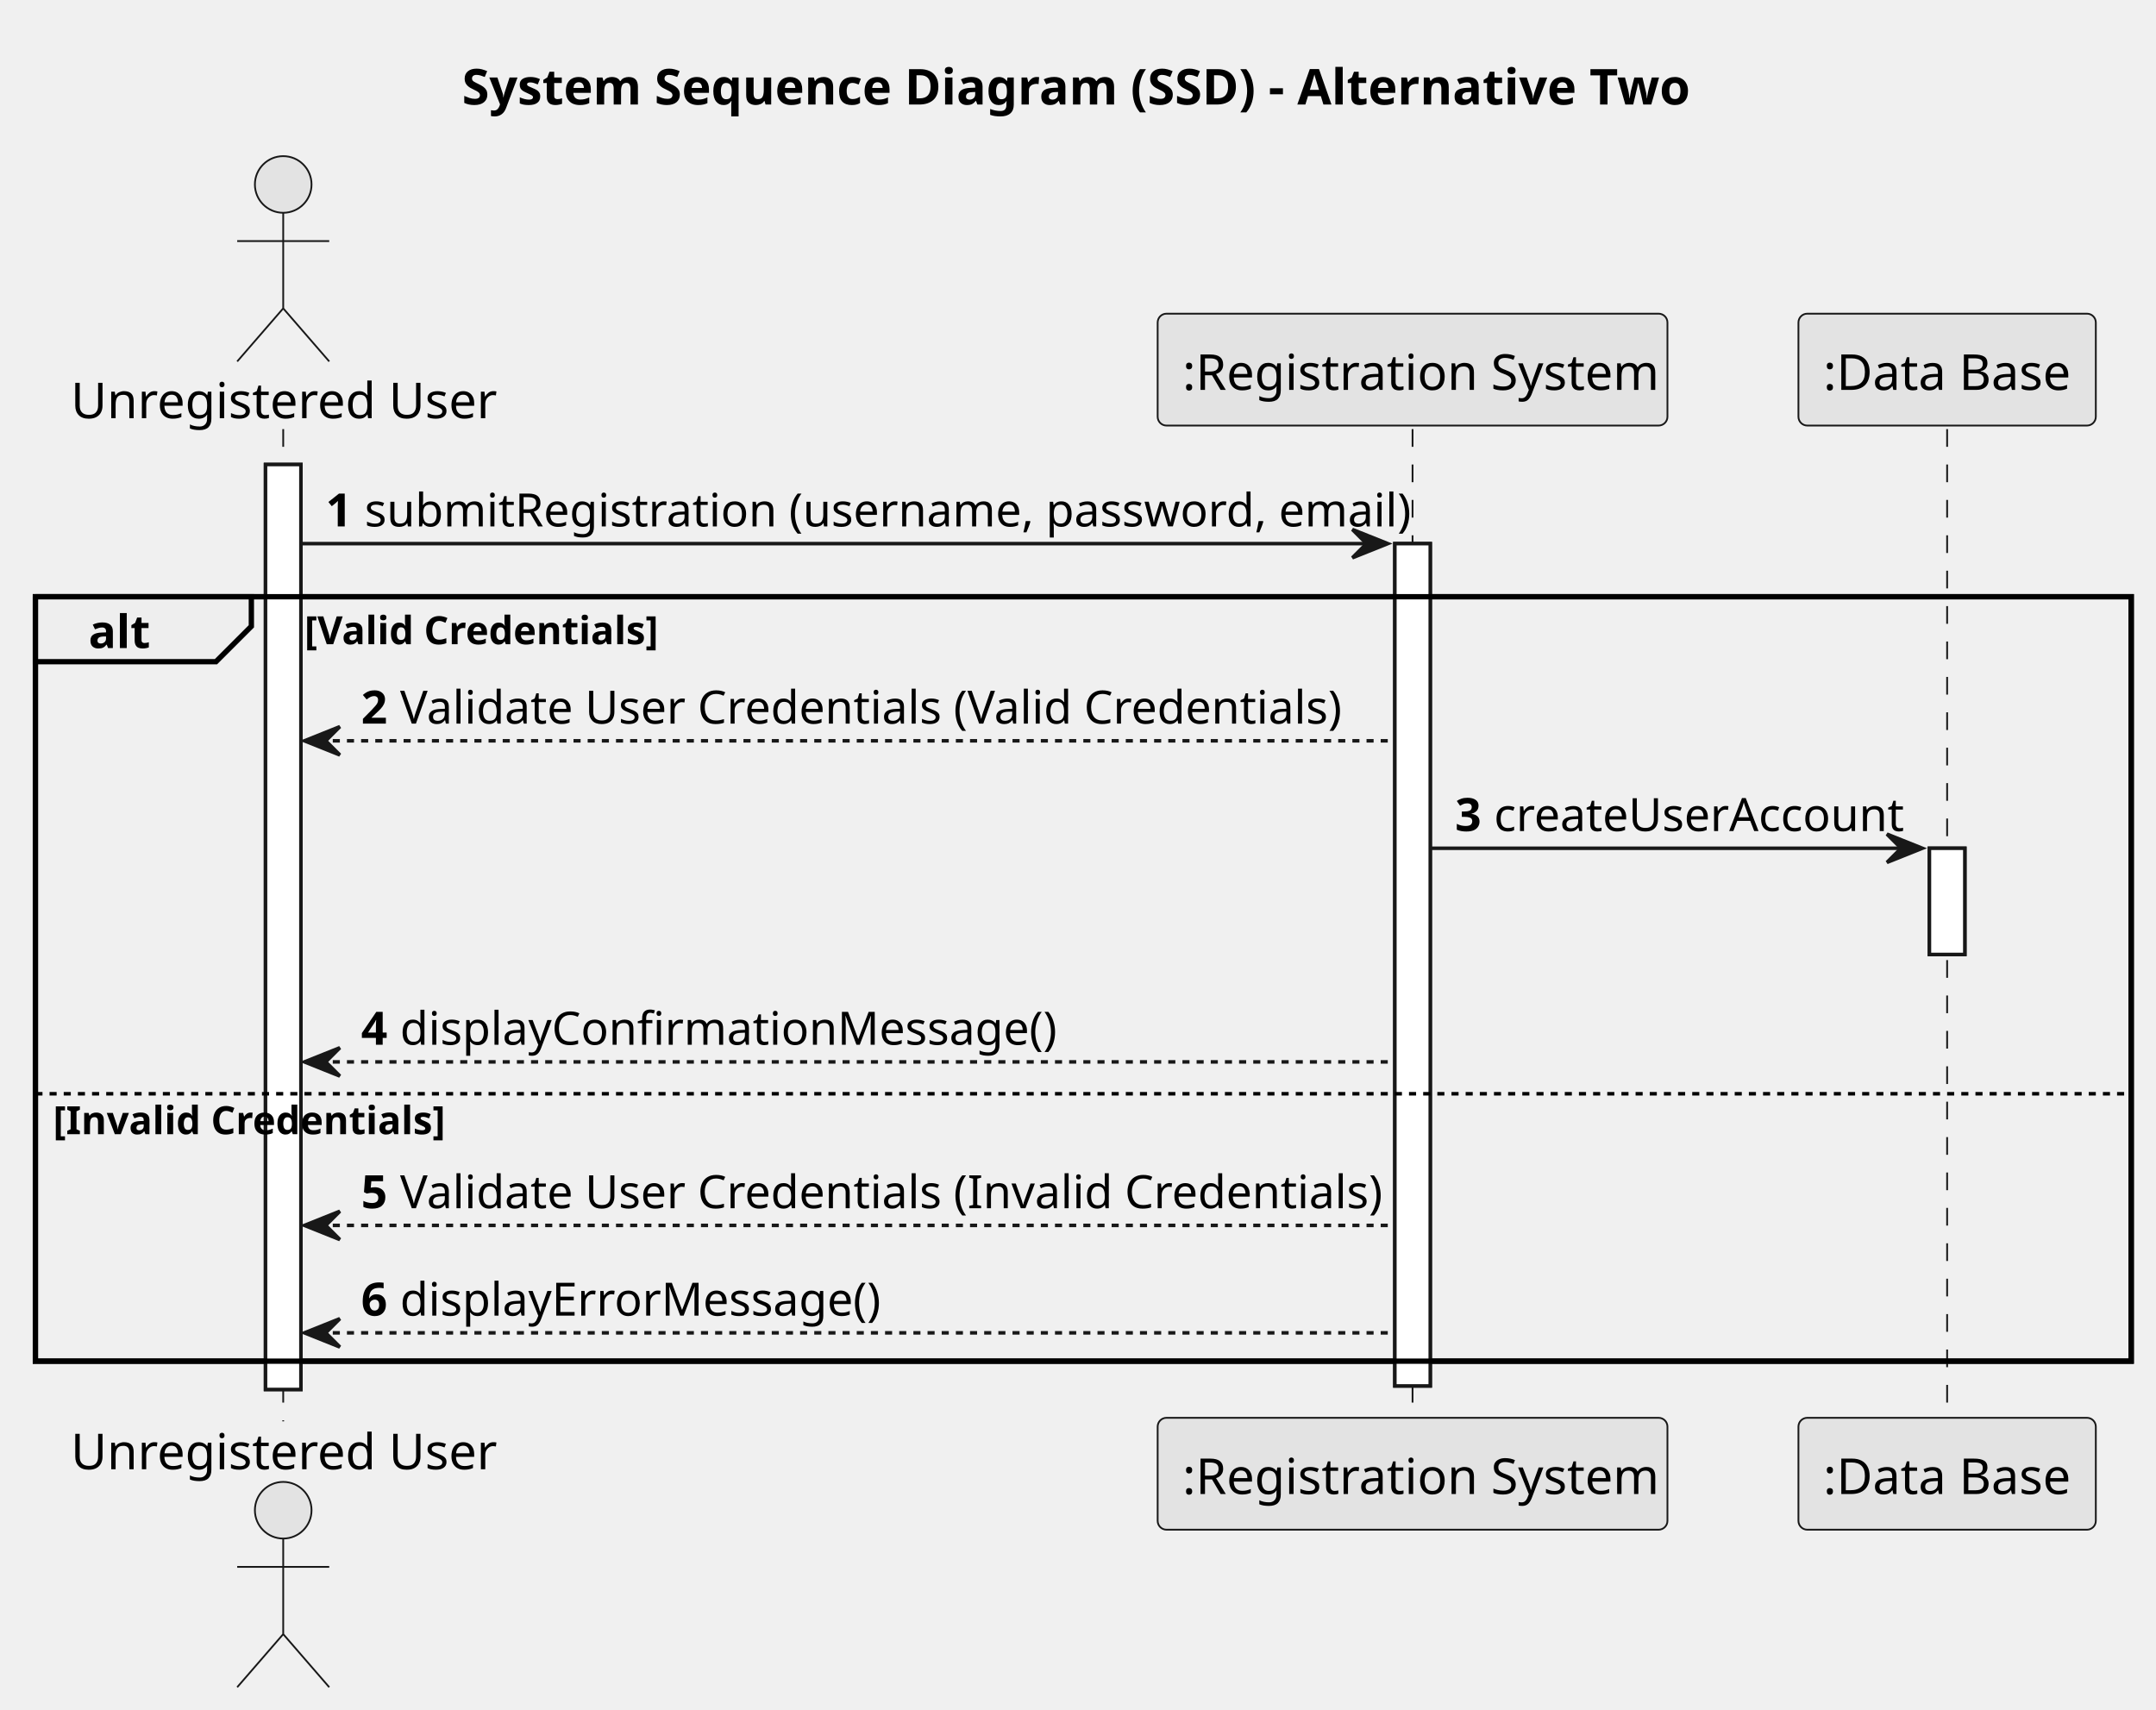
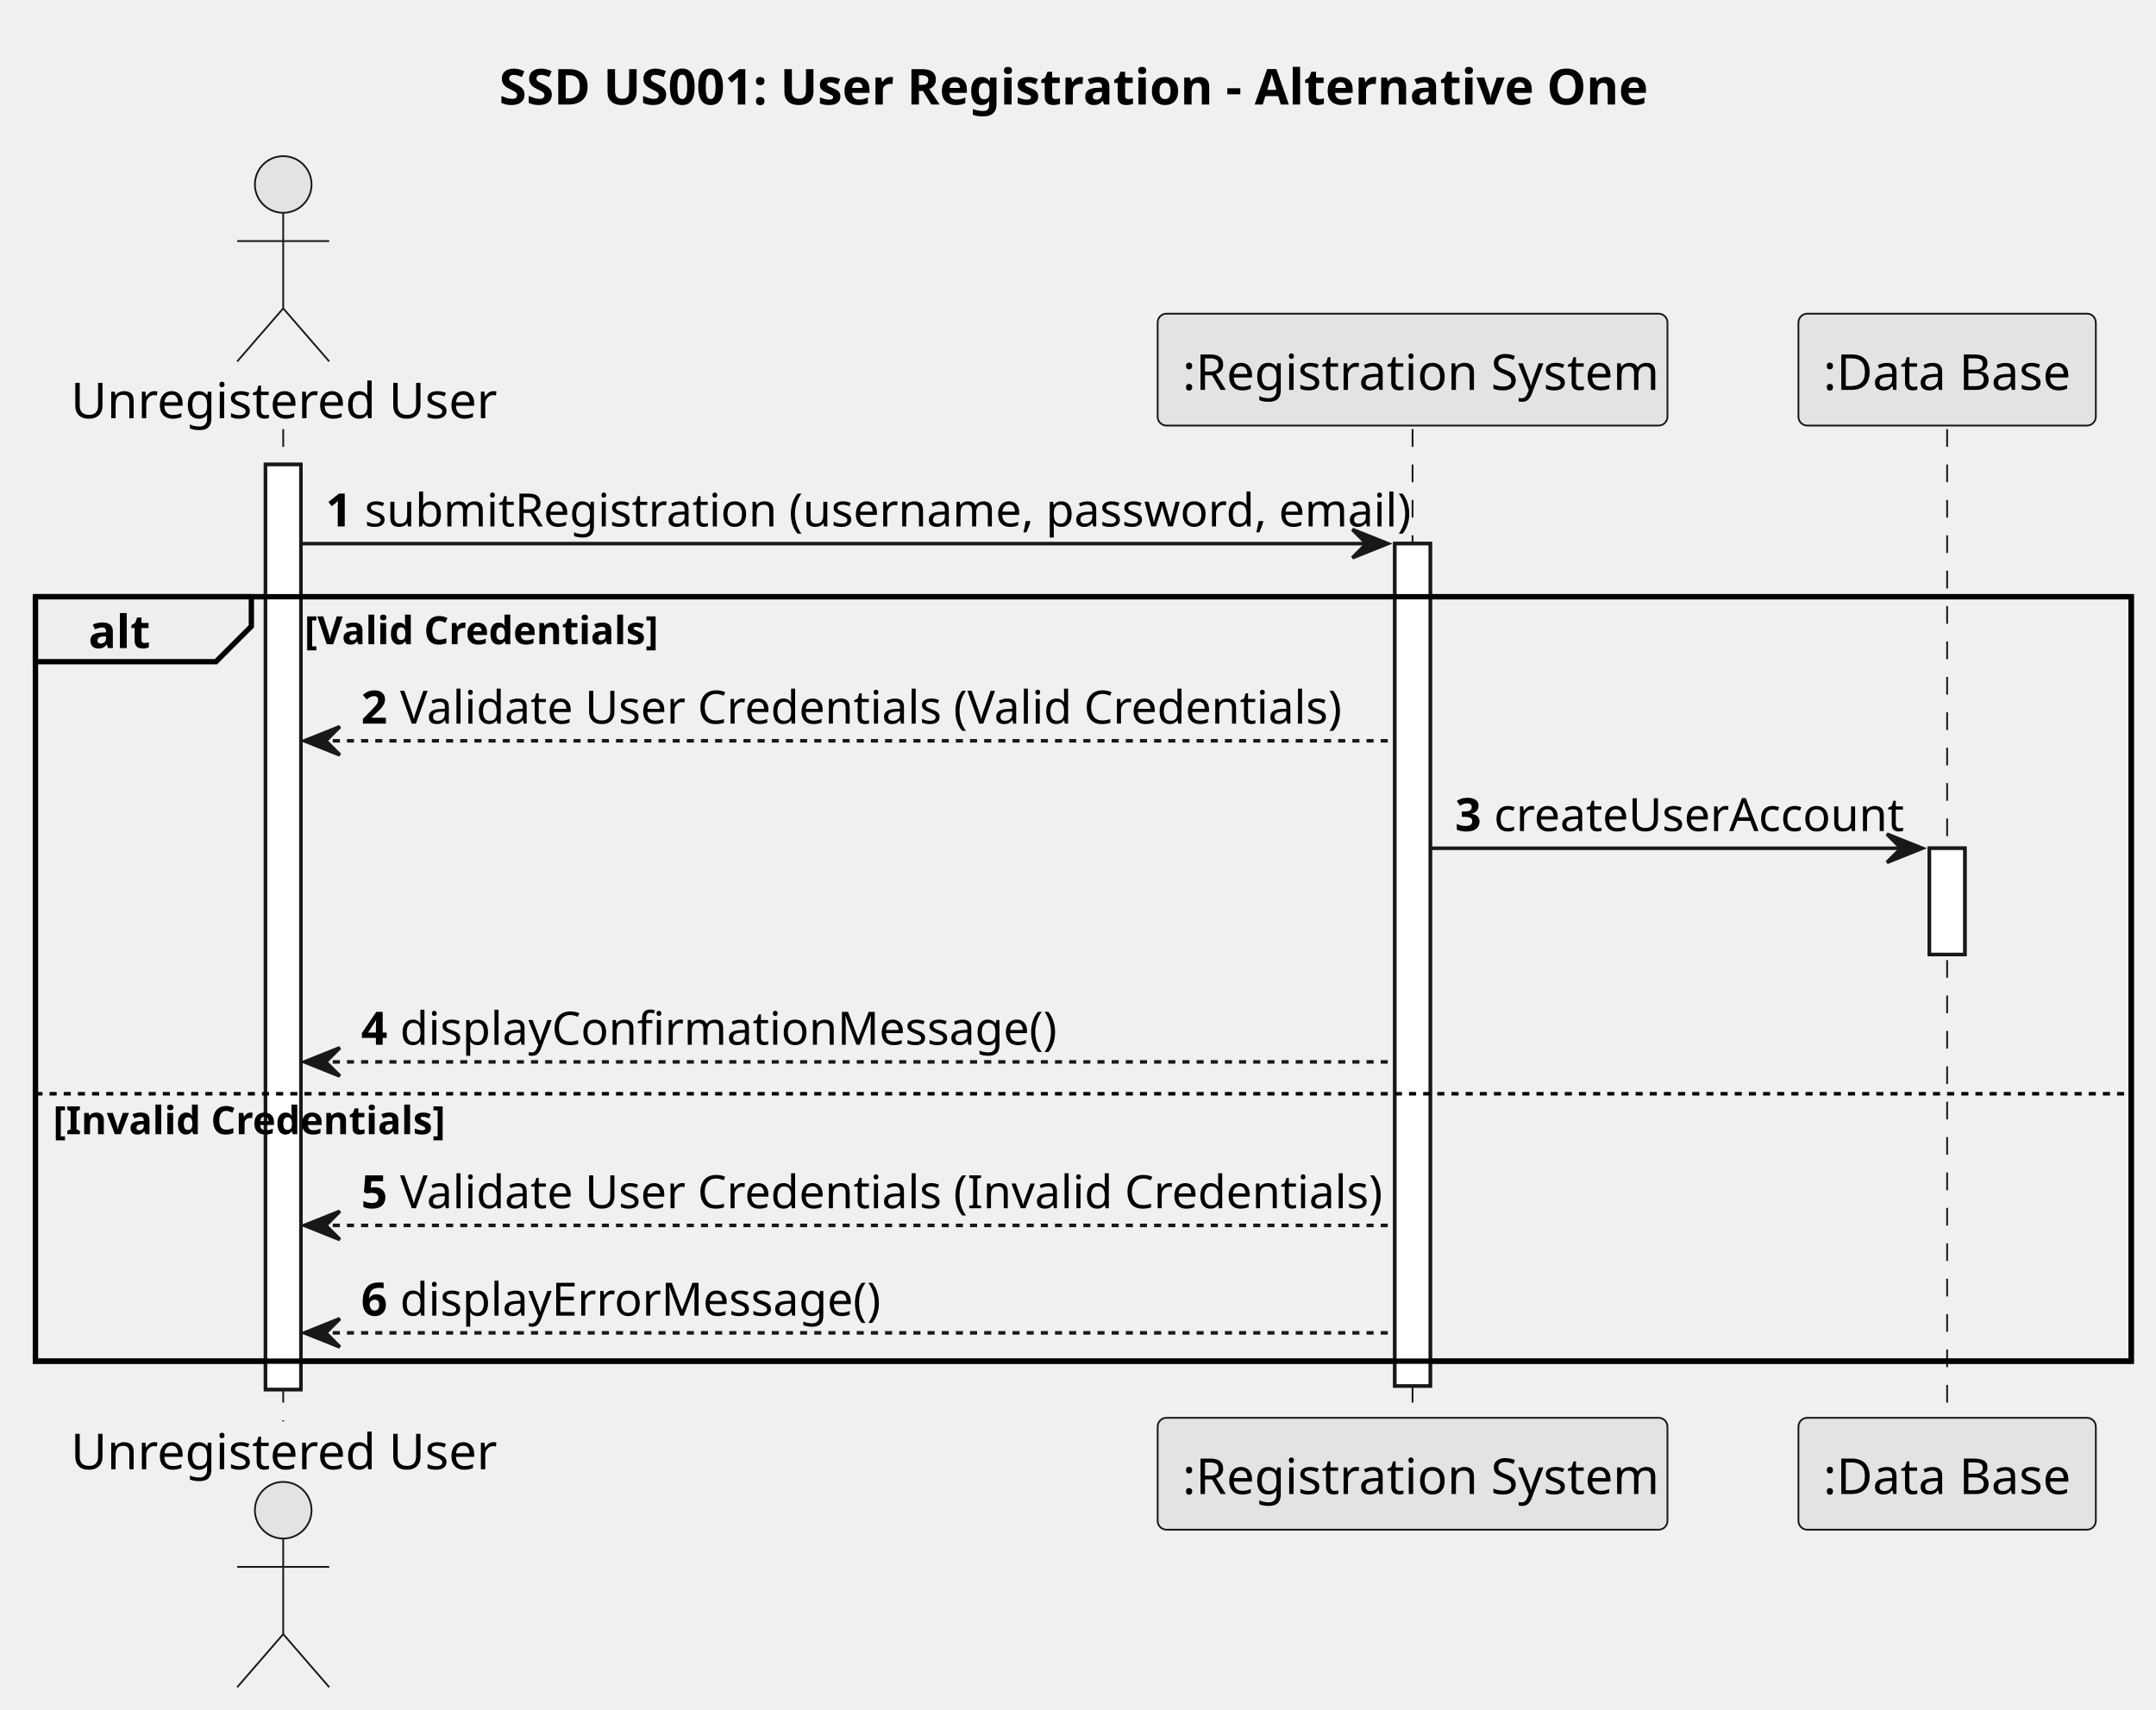
<svg xmlns="http://www.w3.org/2000/svg" contentStyleType="text/css" height="483px" preserveAspectRatio="none" style="width:609px;height:483px;background:#FFFFFF;" version="1.1" viewBox="0 0 609 483" width="609px" zoomAndPan="magnify">
  <defs />
  <g>
-     <text fill="#000000" font-family="sans-serif" font-size="14" font-weight="bold" lengthAdjust="spacing" textLength="350" x="130.5" y="29.533">System Sequence Diagram (SSD) - Alternative Two</text>
+     <text fill="#000000" font-family="sans-serif" font-size="14" font-weight="bold" lengthAdjust="spacing" textLength="329" x="141" y="29.533">SSD US001: User Registration - Alternative One</text>
    <rect fill="#FFFFFF" height="261.297" style="stroke:#181818;stroke-width:1.0;" width="10" x="75" y="131.219" />
    <rect fill="#FFFFFF" height="237.945" style="stroke:#181818;stroke-width:1.0;" width="10" x="394" y="153.57" />
    <rect fill="#FFFFFF" height="30" style="stroke:#181818;stroke-width:1.0;" width="10" x="545" y="239.625" />
    <rect fill="none" height="215.945" style="stroke:#000000;stroke-width:1.5;" width="592" x="10" y="168.57" />
    <line style="stroke:#181818;stroke-width:0.5;stroke-dasharray:5.0,5.0;" x1="80" x2="80" y1="121.219" y2="401.516" />
    <line style="stroke:#181818;stroke-width:0.5;stroke-dasharray:5.0,5.0;" x1="399" x2="399" y1="121.219" y2="401.516" />
    <line style="stroke:#181818;stroke-width:0.5;stroke-dasharray:5.0,5.0;" x1="550" x2="550" y1="121.219" y2="401.516" />
    <text fill="#000000" font-family="sans-serif" font-size="14" lengthAdjust="spacing" textLength="114" x="20" y="118.143">Unregistered User</text>
    <ellipse cx="80" cy="52.109" fill="#E3E3E3" rx="8" ry="8" style="stroke:#181818;stroke-width:0.5;" />
    <path d="M80,60.109 L80,87.109 M67,68.109 L93,68.109 M80,87.109 L67,102.109 M80,87.109 L93,102.109 " fill="none" style="stroke:#181818;stroke-width:0.5;" />
    <text fill="#000000" font-family="sans-serif" font-size="14" lengthAdjust="spacing" textLength="114" x="20" y="415.049">Unregistered User</text>
    <ellipse cx="80" cy="426.625" fill="#E3E3E3" rx="8" ry="8" style="stroke:#181818;stroke-width:0.5;" />
    <path d="M80,434.625 L80,461.625 M67,442.625 L93,442.625 M80,461.625 L67,476.625 M80,461.625 L93,476.625 " fill="none" style="stroke:#181818;stroke-width:0.5;" />
    <rect fill="#E3E3E3" height="31.609" rx="2.5" ry="2.5" style="stroke:#181818;stroke-width:0.5;" width="144" x="327" y="88.609" />
    <text fill="#000000" font-family="sans-serif" font-size="14" lengthAdjust="spacing" textLength="130" x="334" y="110.143">:Registration System</text>
    <rect fill="#E3E3E3" height="31.609" rx="2.5" ry="2.5" style="stroke:#181818;stroke-width:0.5;" width="144" x="327" y="400.516" />
    <text fill="#000000" font-family="sans-serif" font-size="14" lengthAdjust="spacing" textLength="130" x="334" y="422.049">:Registration System</text>
    <rect fill="#E3E3E3" height="31.609" rx="2.5" ry="2.5" style="stroke:#181818;stroke-width:0.5;" width="84" x="508" y="88.609" />
    <text fill="#000000" font-family="sans-serif" font-size="14" lengthAdjust="spacing" textLength="70" x="515" y="110.143">:Data Base</text>
    <rect fill="#E3E3E3" height="31.609" rx="2.5" ry="2.5" style="stroke:#181818;stroke-width:0.5;" width="84" x="508" y="400.516" />
    <text fill="#000000" font-family="sans-serif" font-size="14" lengthAdjust="spacing" textLength="70" x="515" y="422.049">:Data Base</text>
    <rect fill="#FFFFFF" height="261.297" style="stroke:#181818;stroke-width:1.0;" width="10" x="75" y="131.219" />
    <rect fill="#FFFFFF" height="237.945" style="stroke:#181818;stroke-width:1.0;" width="10" x="394" y="153.57" />
    <rect fill="#FFFFFF" height="30" style="stroke:#181818;stroke-width:1.0;" width="10" x="545" y="239.625" />
    <polygon fill="#181818" points="382,149.57,392,153.57,382,157.57,386,153.57" style="stroke:#181818;stroke-width:1.0;" />
    <line style="stroke:#181818;stroke-width:1.0;" x1="85" x2="388" y1="153.57" y2="153.57" />
    <text fill="#000000" font-family="sans-serif" font-size="13" font-weight="bold" lengthAdjust="spacing" textLength="7" x="92" y="148.714">1</text>
    <text fill="#000000" font-family="sans-serif" font-size="13" lengthAdjust="spacing" textLength="279" x="103" y="148.714">submitRegistration (username, password, email)</text>
    <path d="M10,168.57 L71,168.57 L71,176.922 L61,186.922 L10,186.922 L10,168.57 " fill="#EEEEEE" style="stroke:#000000;stroke-width:1.5;" />
    <rect fill="none" height="215.945" style="stroke:#000000;stroke-width:1.5;" width="592" x="10" y="168.57" />
    <text fill="#000000" font-family="sans-serif" font-size="13" font-weight="bold" lengthAdjust="spacing" textLength="16" x="25" y="183.065">alt</text>
    <text fill="#000000" font-family="sans-serif" font-size="11" font-weight="bold" lengthAdjust="spacing" textLength="102" x="86" y="181.989">[Valid Credentials]</text>
    <polygon fill="#181818" points="96,205.273,86,209.273,96,213.273,92,209.273" style="stroke:#181818;stroke-width:1.0;" />
    <line style="stroke:#181818;stroke-width:1.0;stroke-dasharray:2.0,2.0;" x1="90" x2="393" y1="209.273" y2="209.273" />
    <text fill="#000000" font-family="sans-serif" font-size="13" font-weight="bold" lengthAdjust="spacing" textLength="7" x="102" y="204.417">2</text>
    <text fill="#000000" font-family="sans-serif" font-size="13" lengthAdjust="spacing" textLength="257" x="113" y="204.417">Validate User Credentials (Valid Credentials)</text>
    <polygon fill="#181818" points="533,235.625,543,239.625,533,243.625,537,239.625" style="stroke:#181818;stroke-width:1.0;" />
    <line style="stroke:#181818;stroke-width:1.0;" x1="404" x2="539" y1="239.625" y2="239.625" />
    <text fill="#000000" font-family="sans-serif" font-size="13" font-weight="bold" lengthAdjust="spacing" textLength="7" x="411" y="234.769">3</text>
    <text fill="#000000" font-family="sans-serif" font-size="13" lengthAdjust="spacing" textLength="111" x="422" y="234.769">createUserAccount</text>
    <polygon fill="#181818" points="96,295.977,86,299.977,96,303.977,92,299.977" style="stroke:#181818;stroke-width:1.0;" />
    <line style="stroke:#181818;stroke-width:1.0;stroke-dasharray:2.0,2.0;" x1="90" x2="393" y1="299.977" y2="299.977" />
    <text fill="#000000" font-family="sans-serif" font-size="13" font-weight="bold" lengthAdjust="spacing" textLength="7" x="102" y="295.12">4</text>
    <text fill="#000000" font-family="sans-serif" font-size="13" lengthAdjust="spacing" textLength="174" x="113" y="295.12">displayConfirmationMessage()</text>
    <line style="stroke:#000000;stroke-width:1.0;stroke-dasharray:2.0,2.0;" x1="10" x2="602" y1="308.977" y2="308.977" />
    <text fill="#000000" font-family="sans-serif" font-size="11" font-weight="bold" lengthAdjust="spacing" textLength="110" x="15" y="320.396">[Invalid Credentials]</text>
    <polygon fill="#181818" points="96,342.164,86,346.164,96,350.164,92,346.164" style="stroke:#181818;stroke-width:1.0;" />
    <line style="stroke:#181818;stroke-width:1.0;stroke-dasharray:2.0,2.0;" x1="90" x2="393" y1="346.164" y2="346.164" />
    <text fill="#000000" font-family="sans-serif" font-size="13" font-weight="bold" lengthAdjust="spacing" textLength="7" x="102" y="341.308">5</text>
    <text fill="#000000" font-family="sans-serif" font-size="13" lengthAdjust="spacing" textLength="263" x="113" y="341.308">Validate User Credentials (Invalid Credentials)</text>
    <polygon fill="#181818" points="96,372.516,86,376.516,96,380.516,92,376.516" style="stroke:#181818;stroke-width:1.0;" />
    <line style="stroke:#181818;stroke-width:1.0;stroke-dasharray:2.0,2.0;" x1="90" x2="393" y1="376.516" y2="376.516" />
    <text fill="#000000" font-family="sans-serif" font-size="13" font-weight="bold" lengthAdjust="spacing" textLength="7" x="102" y="371.659">6</text>
    <text fill="#000000" font-family="sans-serif" font-size="13" lengthAdjust="spacing" textLength="130" x="113" y="371.659">displayErrorMessage()</text>
  </g>
</svg>
